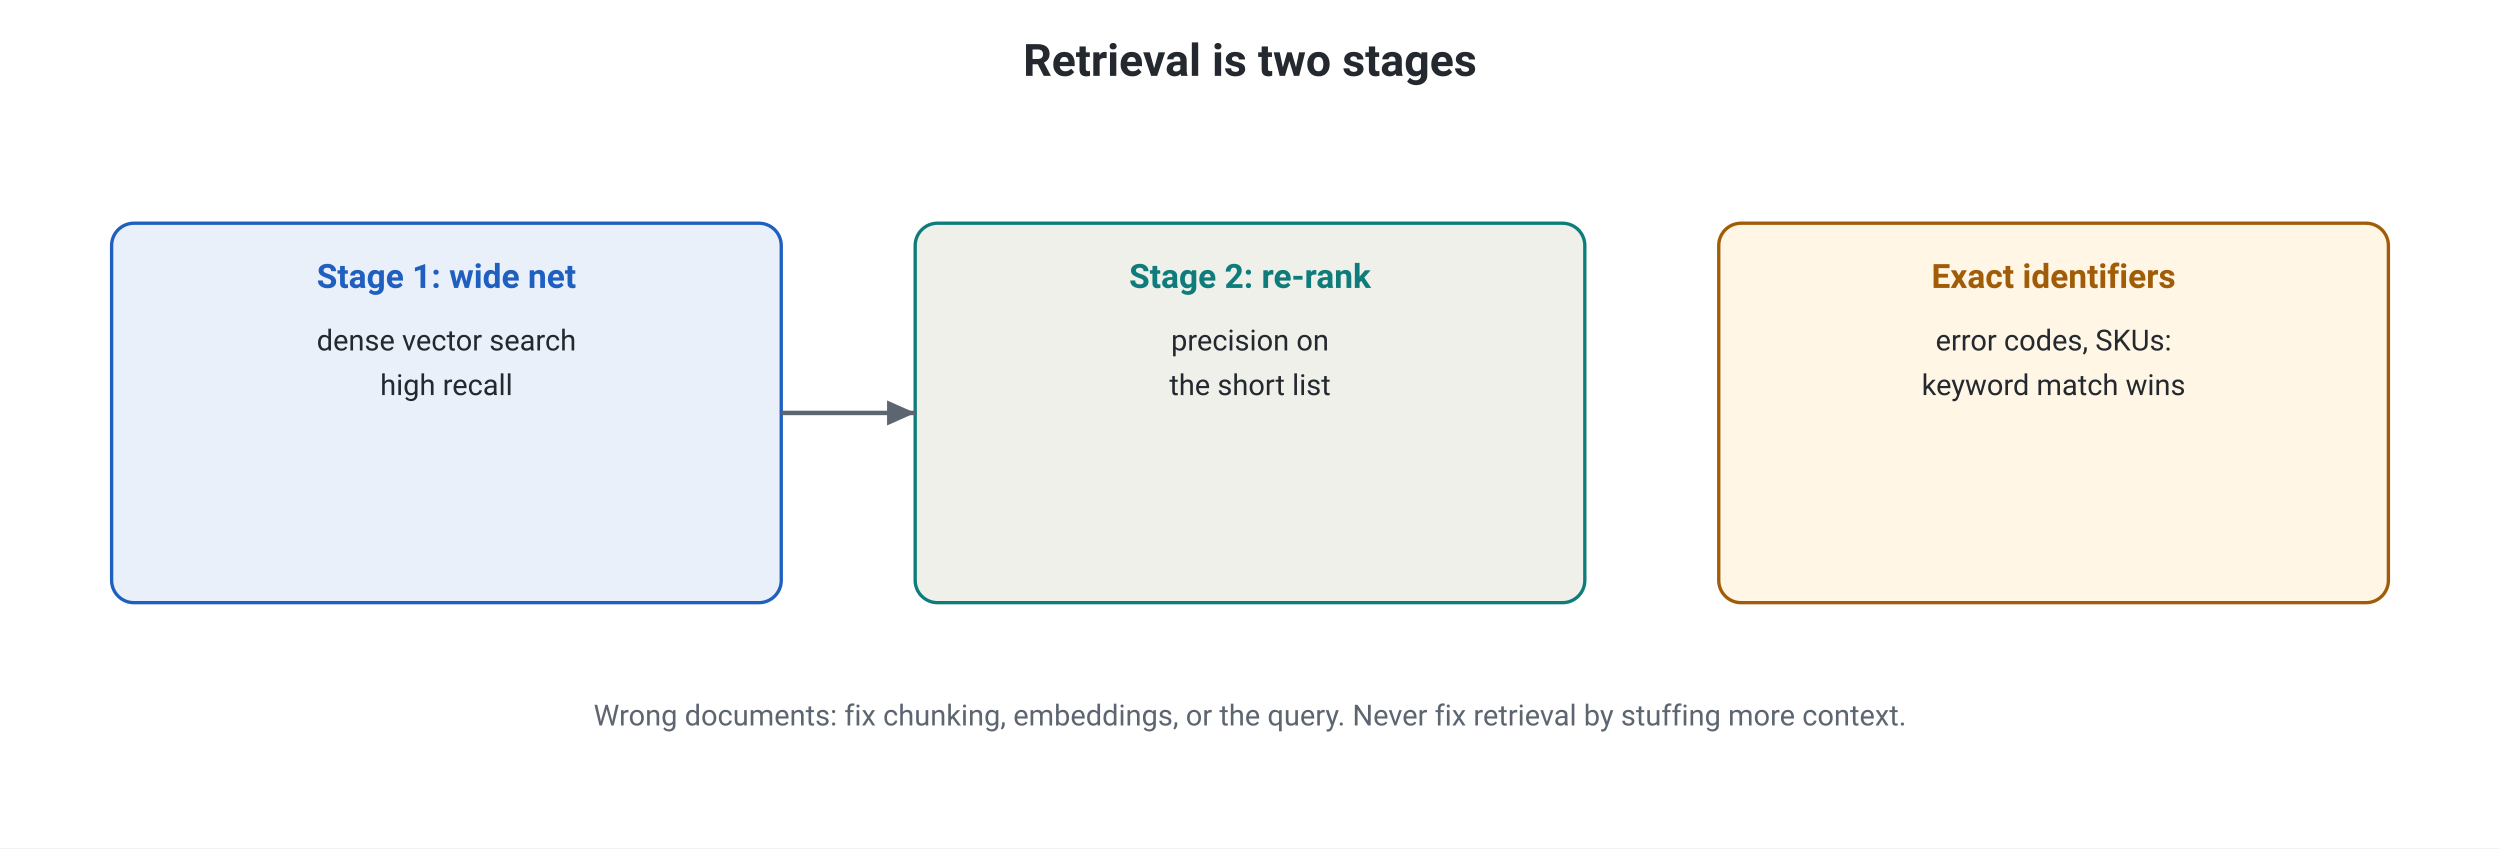
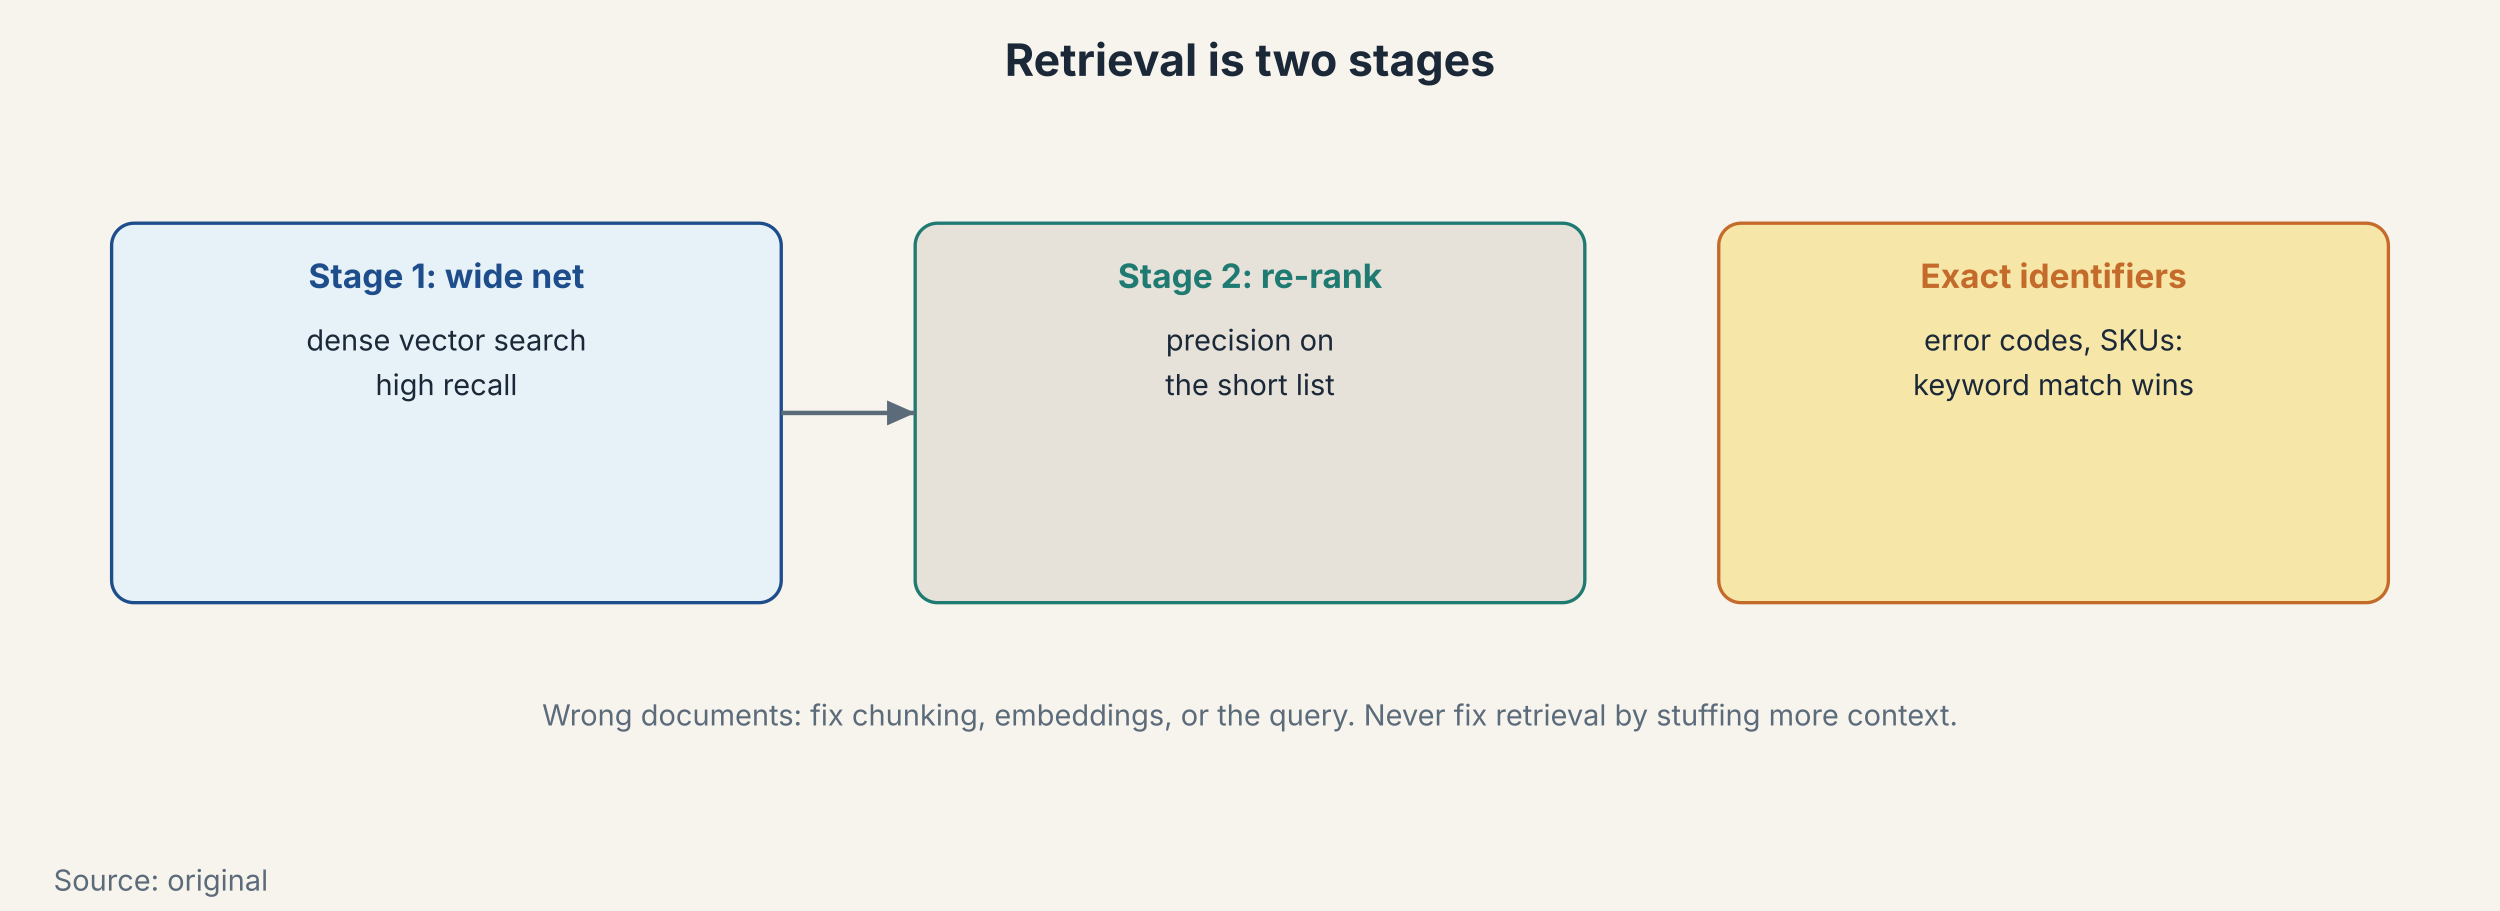
- <svg xmlns="http://www.w3.org/2000/svg" width="1120" height="380" viewBox="0 0 1120 380" font-family="-apple-system,Segoe UI,Roboto,Helvetica,Arial,sans-serif">
-   <rect x="0" y="0" width="1120" height="380" fill="#FFFFFF" />
+ <svg xmlns="http://www.w3.org/2000/svg" width="1120" height="408" viewBox="0 0 1120 408" font-family="Anthropic Sans, Inter, 'Source Sans 3', sans-serif">
+   <rect x="0" y="0" width="1120" height="408" fill="#F7F4EE" />
  <defs>
    <marker id="ah" viewBox="0 0 10 10" refX="9" refY="5" markerWidth="7" markerHeight="7" orient="auto-start-reverse">
-       <path d="M 0 1 L 9 5 L 0 9 z" fill="#5C6570" />
+       <path d="M 0 1 L 9 5 L 0 9 z" fill="#5C6B7A" />
    </marker>
    <marker id="ahb" viewBox="0 0 10 10" refX="9" refY="5" markerWidth="7" markerHeight="7" orient="auto-start-reverse">
-       <path d="M 0 1 L 9 5 L 0 9 z" fill="#1F5FBF" />
+       <path d="M 0 1 L 9 5 L 0 9 z" fill="#1E4D8C" />
    </marker>
  </defs>
-   <text x="560.0" y="34" font-size="20" text-anchor="middle" font-weight="700" fill="#24292F">Retrieval is two stages</text>
-   <rect x="50" y="100" width="300" height="170" rx="10" fill="#EAF0FA" stroke="#1F5FBF" stroke-width="1.5" />
-   <text x="200.0" y="129" font-size="15" text-anchor="middle" font-weight="700" fill="#1F5FBF">Stage 1: wide net</text>
-   <text x="200.0" y="157" font-size="13" text-anchor="middle" fill="#24292F">dense vector search</text>
-   <text x="200.0" y="177" font-size="13" text-anchor="middle" fill="#24292F">high recall</text>
-   <rect x="410" y="100" width="300" height="170" rx="10" fill="#EFF0EA" stroke="#0E7C7B" stroke-width="1.5" />
-   <text x="560.0" y="129" font-size="15" text-anchor="middle" font-weight="700" fill="#0E7C7B">Stage 2: re-rank</text>
-   <text x="560.0" y="157" font-size="13" text-anchor="middle" fill="#24292F">precision on</text>
-   <text x="560.0" y="177" font-size="13" text-anchor="middle" fill="#24292F">the short list</text>
-   <rect x="770" y="100" width="300" height="170" rx="10" fill="#FFF6E6" stroke="#A15C07" stroke-width="1.5" />
-   <text x="920.0" y="129" font-size="15" text-anchor="middle" font-weight="700" fill="#A15C07">Exact identifiers</text>
-   <text x="920.0" y="157" font-size="13" text-anchor="middle" fill="#24292F">error codes, SKUs:</text>
-   <text x="920.0" y="177" font-size="13" text-anchor="middle" fill="#24292F">keyword match wins</text>
-   <line x1="350" y1="185" x2="410" y2="185" stroke="#5C6570" stroke-width="2" marker-end="url(#ah)" />
-   <text x="560.0" y="325" font-size="13" text-anchor="middle" font-weight="400" fill="#5C6570">Wrong documents: fix chunking, embeddings, or the query. Never fix retrieval by stuffing more context.</text>
+   <text x="560.0" y="34" font-size="20" text-anchor="middle" font-weight="700" fill="#1B2838">Retrieval is two stages</text>
+   <rect x="50" y="100" width="300" height="170" rx="10" fill="#E7F1F8" stroke="#1E4D8C" stroke-width="1.5" />
+   <text x="200.0" y="129" font-size="15" text-anchor="middle" font-weight="700" fill="#1E4D8C">Stage 1: wide net</text>
+   <text x="200.0" y="157" font-size="13" text-anchor="middle" fill="#1B2838">dense vector search</text>
+   <text x="200.0" y="177" font-size="13" text-anchor="middle" fill="#1B2838">high recall</text>
+   <rect x="410" y="100" width="300" height="170" rx="10" fill="#E6E2DA" stroke="#1F7A72" stroke-width="1.5" />
+   <text x="560.0" y="129" font-size="15" text-anchor="middle" font-weight="700" fill="#1F7A72">Stage 2: re-rank</text>
+   <text x="560.0" y="157" font-size="13" text-anchor="middle" fill="#1B2838">precision on</text>
+   <text x="560.0" y="177" font-size="13" text-anchor="middle" fill="#1B2838">the short list</text>
+   <rect x="770" y="100" width="300" height="170" rx="10" fill="#F6E7A8" stroke="#C46B2C" stroke-width="1.5" />
+   <text x="920.0" y="129" font-size="15" text-anchor="middle" font-weight="700" fill="#C46B2C">Exact identifiers</text>
+   <text x="920.0" y="157" font-size="13" text-anchor="middle" fill="#1B2838">error codes, SKUs:</text>
+   <text x="920.0" y="177" font-size="13" text-anchor="middle" fill="#1B2838">keyword match wins</text>
+   <line x1="350" y1="185" x2="410" y2="185" stroke="#5C6B7A" stroke-width="2" marker-end="url(#ah)" />
+   <text x="560.0" y="325" font-size="13" text-anchor="middle" font-weight="400" fill="#5C6B7A">Wrong documents: fix chunking, embeddings, or the query. Never fix retrieval by stuffing more context.</text>
+   <text x="24" y="399" font-size="13" fill="#5C6B7A">Source: original</text>
</svg>
